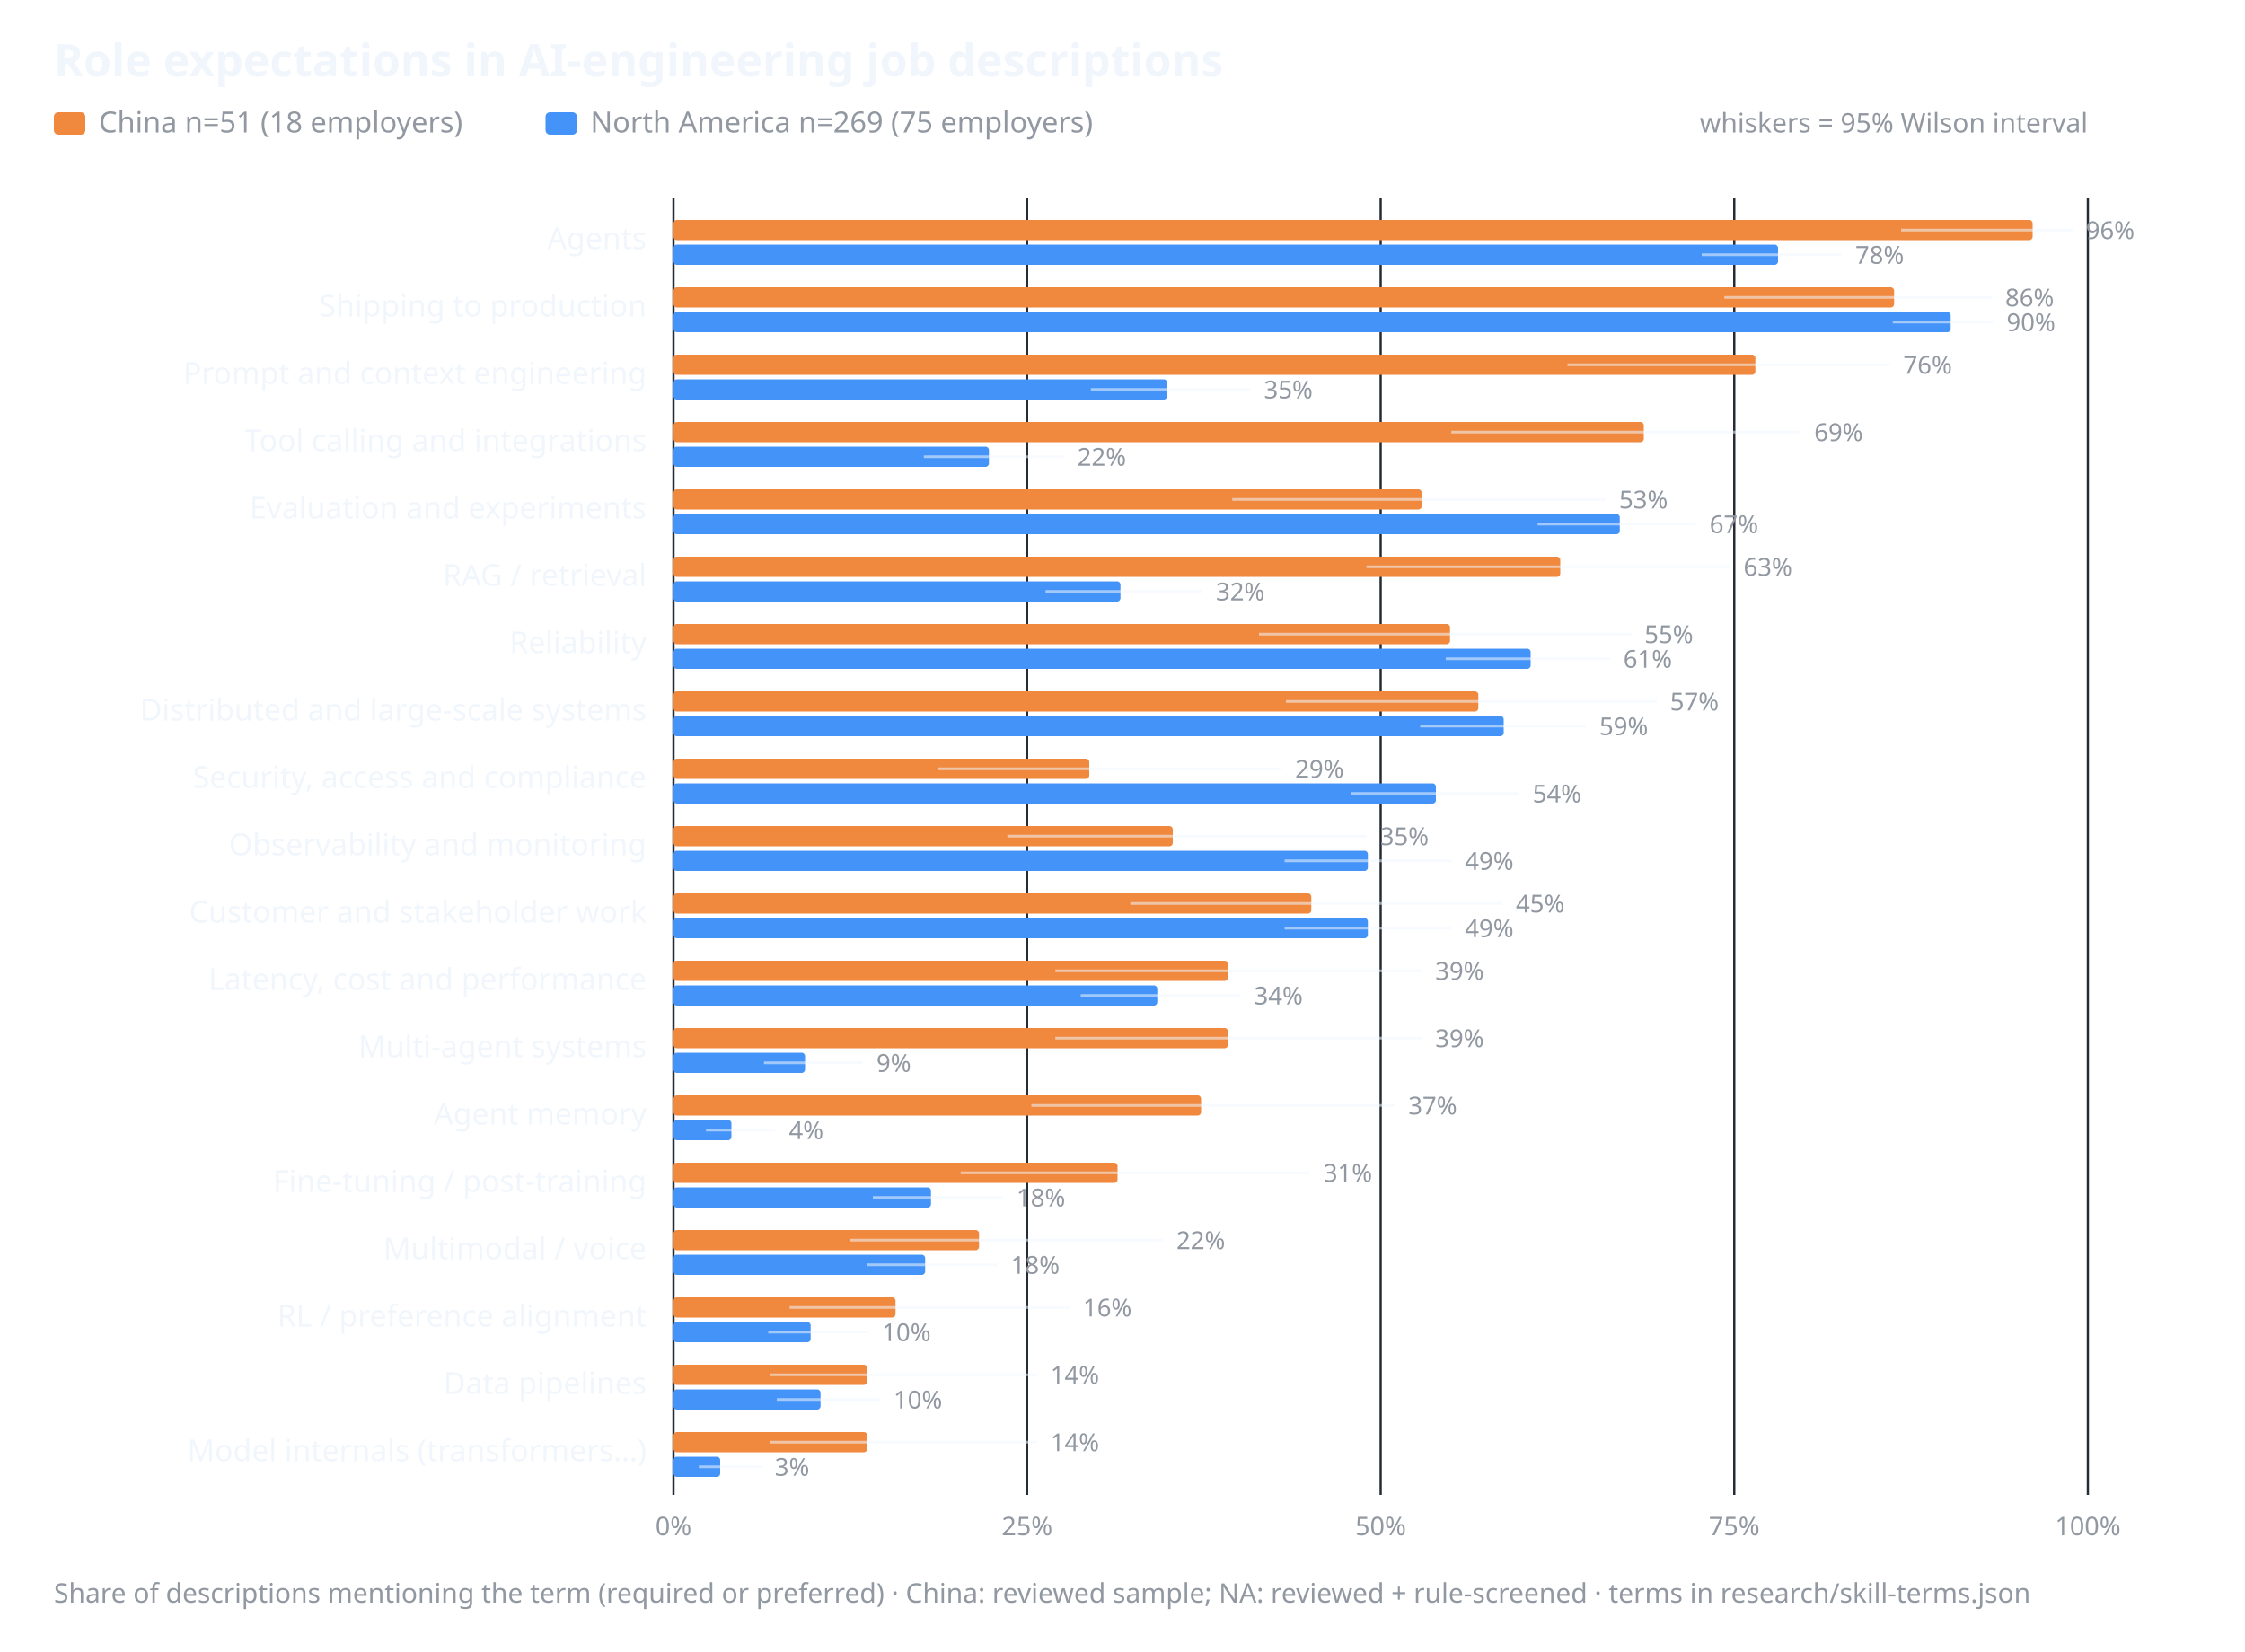
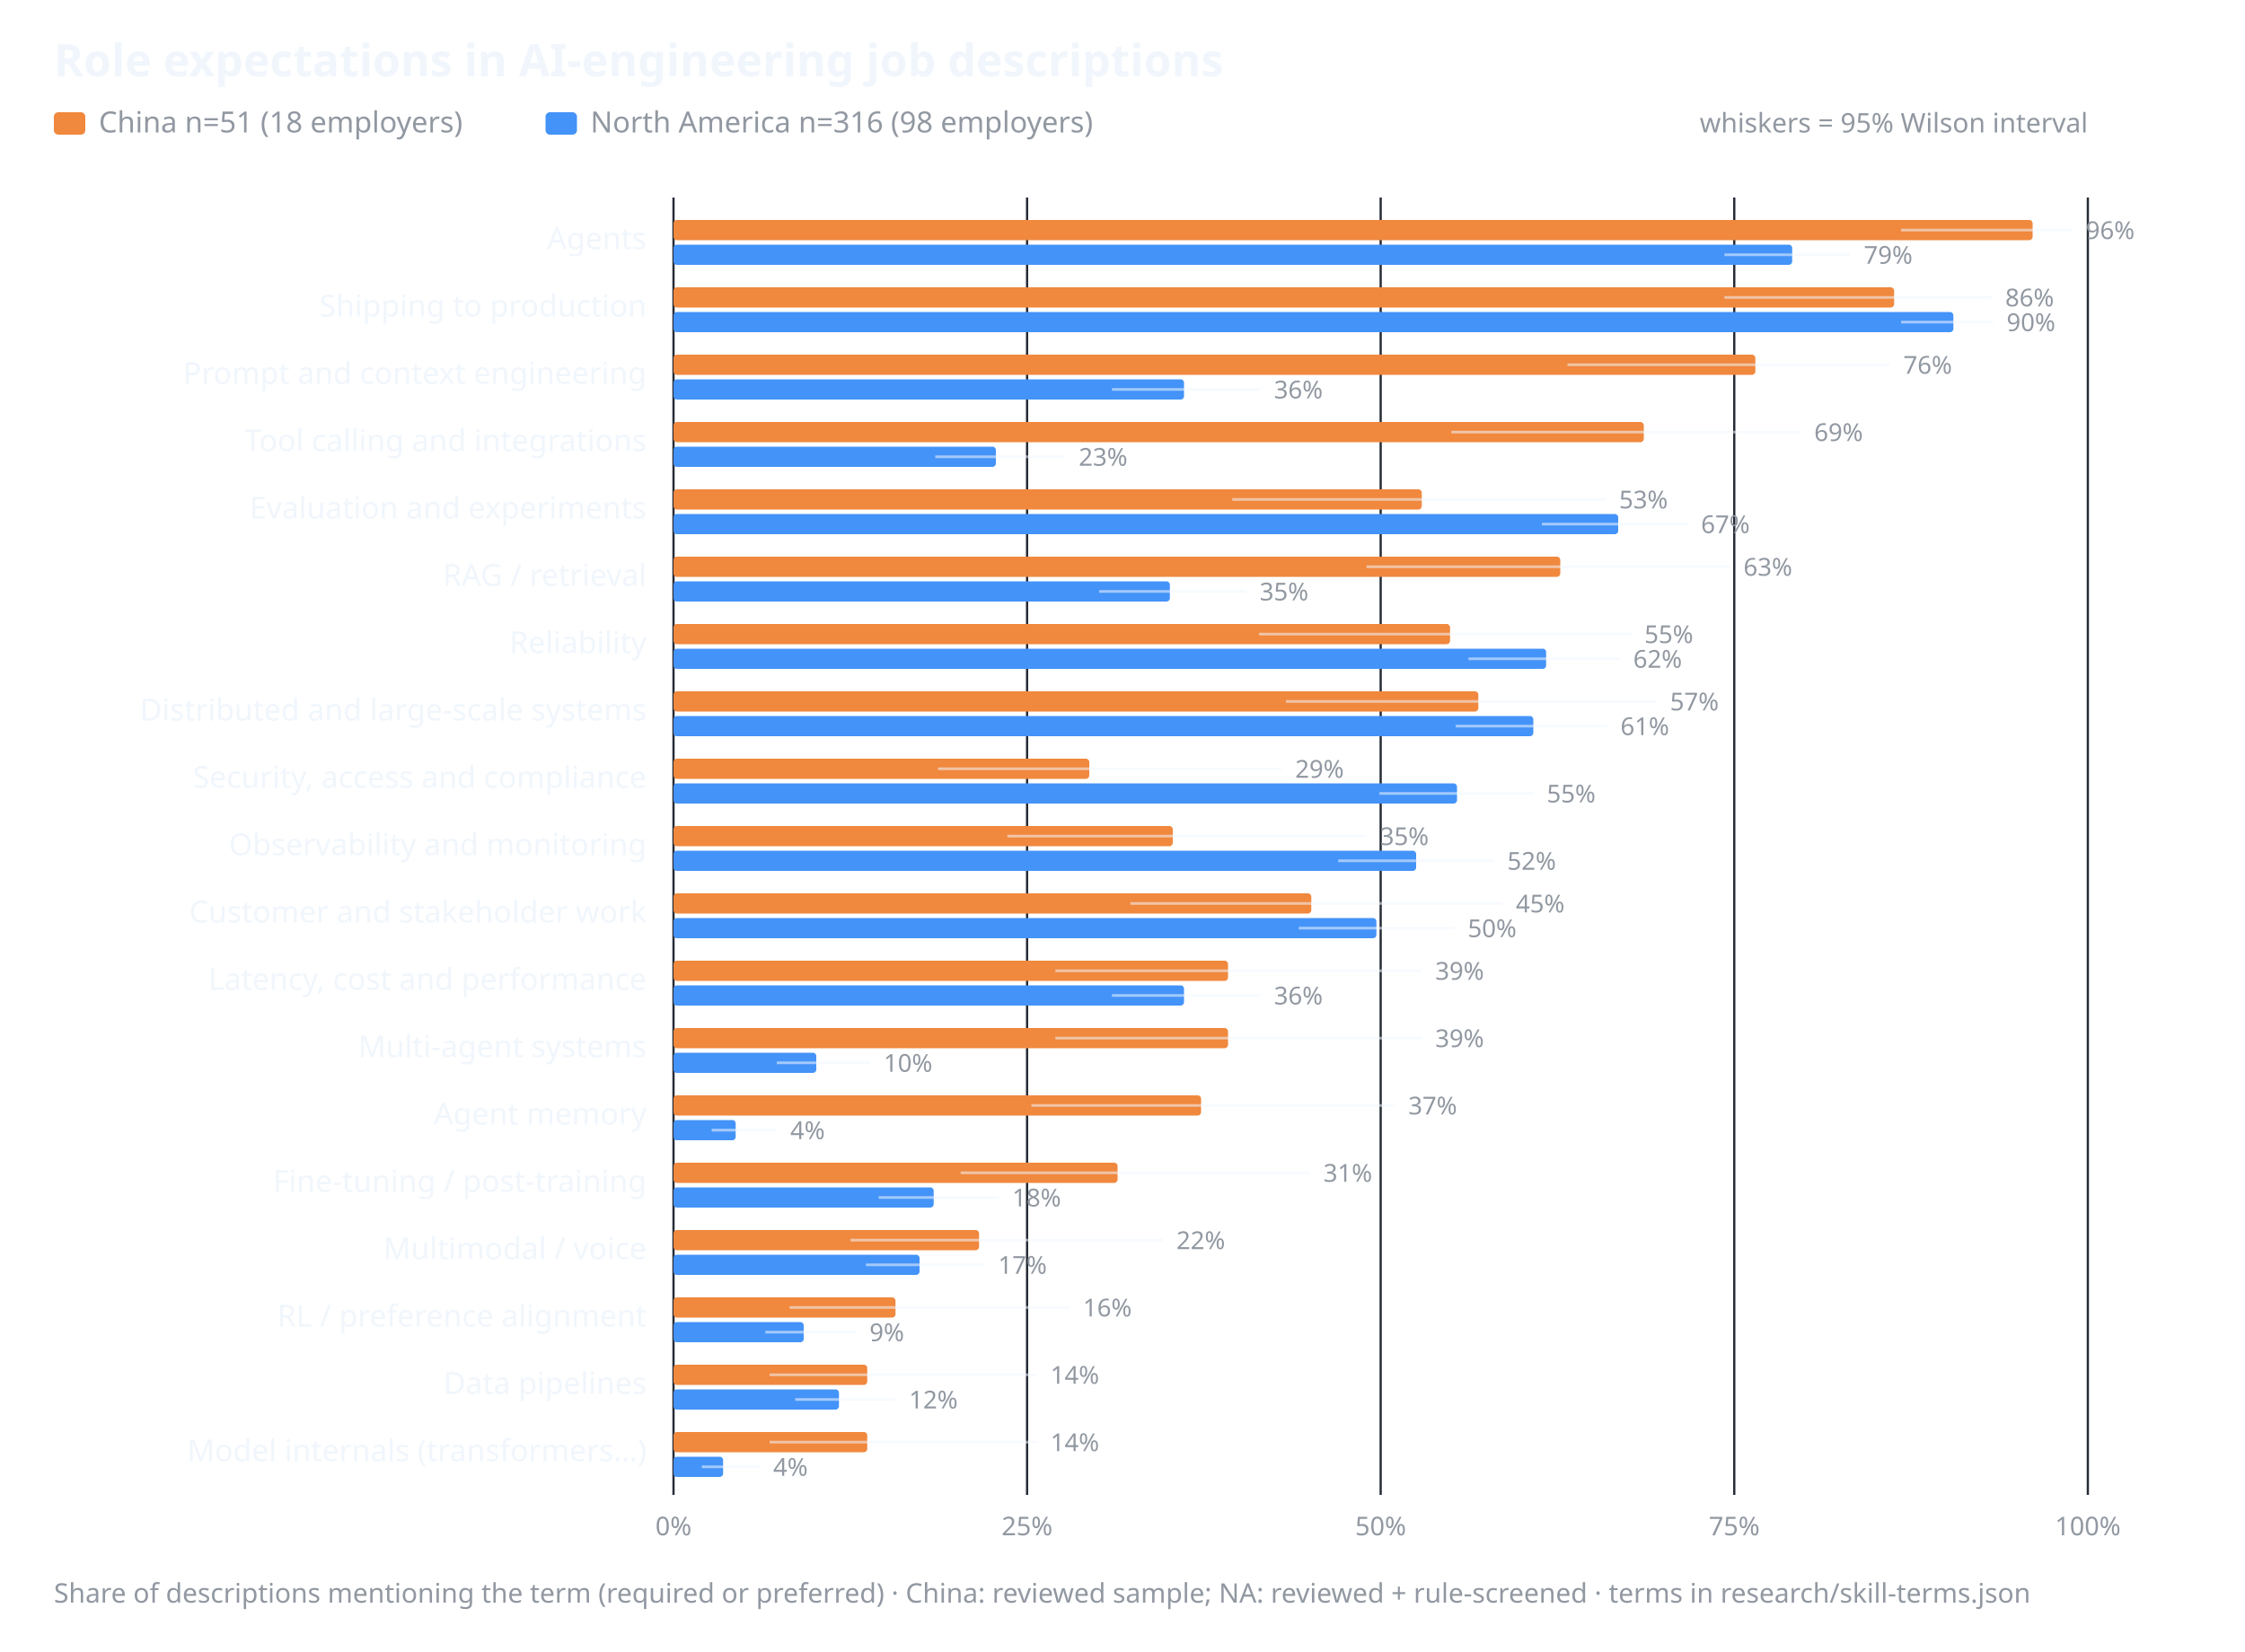
<svg xmlns="http://www.w3.org/2000/svg" viewBox="0 0 1000 736" width="1000" height="736" role="img" aria-labelledby="t d" font-family="-apple-system, BlinkMacSystemFont, 'Segoe UI', 'Noto Sans', Helvetica, Arial, 'PingFang SC', 'Hiragino Sans GB', 'Microsoft YaHei', 'Noto Sans CJK SC', sans-serif">
  <text x="24.0" y="34.0" font-size="20" fill="#f0f6fc" font-weight="700">Role expectations in AI-engineering job descriptions</text>
  <rect x="24" y="50" width="14" height="10" rx="2" fill="#f0883e" />
  <text x="44.0" y="59.0" font-size="13" fill="#9198a1">China n=51 (18 employers)</text>
  <rect x="243" y="50" width="14" height="10" rx="2" fill="#4493f8" />
-   <text x="263.0" y="59.0" font-size="13" fill="#9198a1">North America n=269 (75 employers)</text>
+   <text x="263.0" y="59.0" font-size="13" fill="#9198a1">North America n=316 (98 employers)</text>
  <text x="930.0" y="59.0" font-size="12" fill="#9198a1" text-anchor="end">whiskers = 95% Wilson interval</text>
  <line x1="300.0" y1="88" x2="300.0" y2="666" stroke="#262c36" />
  <text x="300.0" y="684.0" font-size="11.5" fill="#9198a1" text-anchor="middle">0%</text>
  <line x1="457.5" y1="88" x2="457.5" y2="666" stroke="#262c36" />
  <text x="457.5" y="684.0" font-size="11.5" fill="#9198a1" text-anchor="middle">25%</text>
  <line x1="615.0" y1="88" x2="615.0" y2="666" stroke="#262c36" />
  <text x="615.0" y="684.0" font-size="11.5" fill="#9198a1" text-anchor="middle">50%</text>
  <line x1="772.5" y1="88" x2="772.5" y2="666" stroke="#262c36" />
  <text x="772.5" y="684.0" font-size="11.5" fill="#9198a1" text-anchor="middle">75%</text>
  <line x1="930.0" y1="88" x2="930.0" y2="666" stroke="#262c36" />
  <text x="930.0" y="684.0" font-size="11.5" fill="#9198a1" text-anchor="middle">100%</text>
  <text x="288.0" y="111.0" font-size="13.5" fill="#f0f6fc" text-anchor="end">Agents</text>
  <rect x="300" y="98" width="605.4" height="9" rx="1.5" fill="#f0883e" />
  <line x1="846.8" y1="102.5" x2="923.1" y2="102.5" stroke="#f0f6fc" stroke-opacity="0.55" stroke-width="1.2" />
  <text x="929.1" y="106.5" font-size="11" fill="#9198a1">96%</text>
-   <rect x="300" y="109" width="492.0" height="9" rx="1.5" fill="#4493f8" />
-   <line x1="758.0" y1="113.5" x2="820.4" y2="113.5" stroke="#f0f6fc" stroke-opacity="0.55" stroke-width="1.2" />
-   <text x="826.4" y="117.5" font-size="11" fill="#9198a1">78%</text>
+   <rect x="300" y="109" width="498.3" height="9" rx="1.5" fill="#4493f8" />
+   <line x1="768.1" y1="113.5" x2="824.2" y2="113.5" stroke="#f0f6fc" stroke-opacity="0.55" stroke-width="1.2" />
+   <text x="830.2" y="117.5" font-size="11" fill="#9198a1">79%</text>
  <text x="288.0" y="141.0" font-size="13.5" fill="#f0f6fc" text-anchor="end">Shipping to production</text>
  <rect x="300" y="128" width="543.7" height="9" rx="1.5" fill="#f0883e" />
  <line x1="768.1" y1="132.5" x2="887.2" y2="132.5" stroke="#f0f6fc" stroke-opacity="0.55" stroke-width="1.2" />
  <text x="893.2" y="136.5" font-size="11" fill="#9198a1">86%</text>
-   <rect x="300" y="139" width="568.9" height="9" rx="1.5" fill="#4493f8" />
-   <line x1="843.1" y1="143.5" x2="887.8" y2="143.5" stroke="#f0f6fc" stroke-opacity="0.55" stroke-width="1.2" />
+   <rect x="300" y="139" width="570.1" height="9" rx="1.5" fill="#4493f8" />
+   <line x1="846.8" y1="143.5" x2="887.8" y2="143.5" stroke="#f0f6fc" stroke-opacity="0.55" stroke-width="1.2" />
  <text x="893.8" y="147.5" font-size="11" fill="#9198a1">90%</text>
  <text x="288.0" y="171.0" font-size="13.5" fill="#f0f6fc" text-anchor="end">Prompt and context engineering</text>
  <rect x="300" y="158" width="481.9" height="9" rx="1.5" fill="#f0883e" />
  <line x1="698.2" y1="162.5" x2="841.8" y2="162.5" stroke="#f0f6fc" stroke-opacity="0.55" stroke-width="1.2" />
  <text x="847.8" y="166.5" font-size="11" fill="#9198a1">76%</text>
-   <rect x="300" y="169" width="219.9" height="9" rx="1.5" fill="#4493f8" />
-   <line x1="485.9" y1="173.5" x2="557.0" y2="173.5" stroke="#f0f6fc" stroke-opacity="0.55" stroke-width="1.2" />
-   <text x="563.0" y="177.5" font-size="11" fill="#9198a1">35%</text>
+   <rect x="300" y="169" width="227.4" height="9" rx="1.5" fill="#4493f8" />
+   <line x1="495.3" y1="173.5" x2="561.5" y2="173.5" stroke="#f0f6fc" stroke-opacity="0.55" stroke-width="1.2" />
+   <text x="567.5" y="177.5" font-size="11" fill="#9198a1">36%</text>
  <text x="288.0" y="201.0" font-size="13.5" fill="#f0f6fc" text-anchor="end">Tool calling and integrations</text>
  <rect x="300" y="188" width="432.2" height="9" rx="1.5" fill="#f0883e" />
  <line x1="646.5" y1="192.5" x2="802.1" y2="192.5" stroke="#f0f6fc" stroke-opacity="0.55" stroke-width="1.2" />
  <text x="808.1" y="196.5" font-size="11" fill="#9198a1">69%</text>
-   <rect x="300" y="199" width="140.5" height="9" rx="1.5" fill="#4493f8" />
-   <line x1="411.5" y1="203.5" x2="473.9" y2="203.5" stroke="#f0f6fc" stroke-opacity="0.55" stroke-width="1.2" />
-   <text x="479.9" y="207.5" font-size="11" fill="#9198a1">22%</text>
+   <rect x="300" y="199" width="143.6" height="9" rx="1.5" fill="#4493f8" />
+   <line x1="416.6" y1="203.5" x2="474.5" y2="203.5" stroke="#f0f6fc" stroke-opacity="0.55" stroke-width="1.2" />
+   <text x="480.5" y="207.5" font-size="11" fill="#9198a1">23%</text>
  <text x="288.0" y="231.0" font-size="13.5" fill="#f0f6fc" text-anchor="end">Evaluation and experiments</text>
  <rect x="300" y="218" width="333.3" height="9" rx="1.5" fill="#f0883e" />
  <line x1="548.9" y1="222.5" x2="715.2" y2="222.5" stroke="#f0f6fc" stroke-opacity="0.55" stroke-width="1.2" />
  <text x="721.2" y="226.5" font-size="11" fill="#9198a1">53%</text>
-   <rect x="300" y="229" width="421.5" height="9" rx="1.5" fill="#4493f8" />
-   <line x1="684.9" y1="233.5" x2="755.5" y2="233.5" stroke="#f0f6fc" stroke-opacity="0.55" stroke-width="1.2" />
-   <text x="761.5" y="237.5" font-size="11" fill="#9198a1">67%</text>
+   <rect x="300" y="229" width="420.8" height="9" rx="1.5" fill="#4493f8" />
+   <line x1="686.8" y1="233.5" x2="751.7" y2="233.5" stroke="#f0f6fc" stroke-opacity="0.55" stroke-width="1.2" />
+   <text x="757.7" y="237.5" font-size="11" fill="#9198a1">67%</text>
  <text x="288.0" y="261.0" font-size="13.5" fill="#f0f6fc" text-anchor="end">RAG / retrieval</text>
  <rect x="300" y="248" width="395.0" height="9" rx="1.5" fill="#f0883e" />
  <line x1="608.7" y1="252.5" x2="770.6" y2="252.5" stroke="#f0f6fc" stroke-opacity="0.55" stroke-width="1.2" />
  <text x="776.6" y="256.5" font-size="11" fill="#9198a1">63%</text>
-   <rect x="300" y="259" width="199.1" height="9" rx="1.5" fill="#4493f8" />
-   <line x1="465.7" y1="263.5" x2="535.6" y2="263.5" stroke="#f0f6fc" stroke-opacity="0.55" stroke-width="1.2" />
-   <text x="541.6" y="267.5" font-size="11" fill="#9198a1">32%</text>
+   <rect x="300" y="259" width="221.1" height="9" rx="1.5" fill="#4493f8" />
+   <line x1="489.6" y1="263.5" x2="555.1" y2="263.5" stroke="#f0f6fc" stroke-opacity="0.55" stroke-width="1.2" />
+   <text x="561.1" y="267.5" font-size="11" fill="#9198a1">35%</text>
  <text x="288.0" y="291.0" font-size="13.5" fill="#f0f6fc" text-anchor="end">Reliability</text>
  <rect x="300" y="278" width="345.9" height="9" rx="1.5" fill="#f0883e" />
  <line x1="560.8" y1="282.5" x2="726.5" y2="282.5" stroke="#f0f6fc" stroke-opacity="0.55" stroke-width="1.2" />
  <text x="732.5" y="286.5" font-size="11" fill="#9198a1">55%</text>
-   <rect x="300" y="289" width="381.8" height="9" rx="1.5" fill="#4493f8" />
-   <line x1="644.0" y1="293.5" x2="717.1" y2="293.5" stroke="#f0f6fc" stroke-opacity="0.55" stroke-width="1.2" />
-   <text x="723.1" y="297.5" font-size="11" fill="#9198a1">61%</text>
+   <rect x="300" y="289" width="388.7" height="9" rx="1.5" fill="#4493f8" />
+   <line x1="654.1" y1="293.5" x2="721.5" y2="293.5" stroke="#f0f6fc" stroke-opacity="0.55" stroke-width="1.2" />
+   <text x="727.5" y="297.5" font-size="11" fill="#9198a1">62%</text>
  <text x="288.0" y="321.0" font-size="13.5" fill="#f0f6fc" text-anchor="end">Distributed and large-scale systems</text>
  <rect x="300" y="308" width="358.5" height="9" rx="1.5" fill="#f0883e" />
  <line x1="572.8" y1="312.5" x2="737.9" y2="312.5" stroke="#f0f6fc" stroke-opacity="0.55" stroke-width="1.2" />
  <text x="743.9" y="316.5" font-size="11" fill="#9198a1">57%</text>
-   <rect x="300" y="319" width="369.8" height="9" rx="1.5" fill="#4493f8" />
-   <line x1="632.6" y1="323.5" x2="706.4" y2="323.5" stroke="#f0f6fc" stroke-opacity="0.55" stroke-width="1.2" />
-   <text x="712.4" y="327.5" font-size="11" fill="#9198a1">59%</text>
+   <rect x="300" y="319" width="383.0" height="9" rx="1.5" fill="#4493f8" />
+   <line x1="648.4" y1="323.5" x2="715.8" y2="323.5" stroke="#f0f6fc" stroke-opacity="0.55" stroke-width="1.2" />
+   <text x="721.8" y="327.5" font-size="11" fill="#9198a1">61%</text>
  <text x="288.0" y="351.0" font-size="13.5" fill="#f0f6fc" text-anchor="end">Security, access and compliance</text>
  <rect x="300" y="338" width="185.2" height="9" rx="1.5" fill="#f0883e" />
  <line x1="417.8" y1="342.5" x2="570.9" y2="342.5" stroke="#f0f6fc" stroke-opacity="0.55" stroke-width="1.2" />
  <text x="576.9" y="346.5" font-size="11" fill="#9198a1">29%</text>
-   <rect x="300" y="349" width="339.6" height="9" rx="1.5" fill="#4493f8" />
-   <line x1="601.8" y1="353.5" x2="676.7" y2="353.5" stroke="#f0f6fc" stroke-opacity="0.55" stroke-width="1.2" />
-   <text x="682.7" y="357.5" font-size="11" fill="#9198a1">54%</text>
+   <rect x="300" y="349" width="349.0" height="9" rx="1.5" fill="#4493f8" />
+   <line x1="614.4" y1="353.5" x2="683.0" y2="353.5" stroke="#f0f6fc" stroke-opacity="0.55" stroke-width="1.2" />
+   <text x="689.0" y="357.5" font-size="11" fill="#9198a1">55%</text>
  <text x="288.0" y="381.0" font-size="13.5" fill="#f0f6fc" text-anchor="end">Observability and monitoring</text>
  <rect x="300" y="368" width="222.4" height="9" rx="1.5" fill="#f0883e" />
  <line x1="448.7" y1="372.5" x2="608.7" y2="372.5" stroke="#f0f6fc" stroke-opacity="0.55" stroke-width="1.2" />
  <text x="614.7" y="376.5" font-size="11" fill="#9198a1">35%</text>
-   <rect x="300" y="379" width="309.3" height="9" rx="1.5" fill="#4493f8" />
-   <line x1="572.2" y1="383.5" x2="646.5" y2="383.5" stroke="#f0f6fc" stroke-opacity="0.55" stroke-width="1.2" />
-   <text x="652.5" y="387.5" font-size="11" fill="#9198a1">49%</text>
+   <rect x="300" y="379" width="330.8" height="9" rx="1.5" fill="#4493f8" />
+   <line x1="596.1" y1="383.5" x2="665.4" y2="383.5" stroke="#f0f6fc" stroke-opacity="0.55" stroke-width="1.2" />
+   <text x="671.4" y="387.5" font-size="11" fill="#9198a1">52%</text>
  <text x="288.0" y="411.0" font-size="13.5" fill="#f0f6fc" text-anchor="end">Customer and stakeholder work</text>
  <rect x="300" y="398" width="284.1" height="9" rx="1.5" fill="#f0883e" />
  <line x1="503.5" y1="402.5" x2="669.2" y2="402.5" stroke="#f0f6fc" stroke-opacity="0.55" stroke-width="1.2" />
  <text x="675.2" y="406.5" font-size="11" fill="#9198a1">45%</text>
-   <rect x="300" y="409" width="309.3" height="9" rx="1.5" fill="#4493f8" />
-   <line x1="572.2" y1="413.5" x2="646.5" y2="413.5" stroke="#f0f6fc" stroke-opacity="0.55" stroke-width="1.2" />
-   <text x="652.5" y="417.5" font-size="11" fill="#9198a1">49%</text>
+   <rect x="300" y="409" width="313.1" height="9" rx="1.5" fill="#4493f8" />
+   <line x1="578.5" y1="413.5" x2="647.8" y2="413.5" stroke="#f0f6fc" stroke-opacity="0.55" stroke-width="1.2" />
+   <text x="653.8" y="417.5" font-size="11" fill="#9198a1">50%</text>
  <text x="288.0" y="441.0" font-size="13.5" fill="#f0f6fc" text-anchor="end">Latency, cost and performance</text>
  <rect x="300" y="428" width="247.0" height="9" rx="1.5" fill="#f0883e" />
  <line x1="470.1" y1="432.5" x2="633.3" y2="432.5" stroke="#f0f6fc" stroke-opacity="0.55" stroke-width="1.2" />
  <text x="639.3" y="436.5" font-size="11" fill="#9198a1">39%</text>
-   <rect x="300" y="439" width="215.5" height="9" rx="1.5" fill="#4493f8" />
-   <line x1="481.4" y1="443.5" x2="552.6" y2="443.5" stroke="#f0f6fc" stroke-opacity="0.55" stroke-width="1.2" />
-   <text x="558.6" y="447.5" font-size="11" fill="#9198a1">34%</text>
+   <rect x="300" y="439" width="227.4" height="9" rx="1.5" fill="#4493f8" />
+   <line x1="495.3" y1="443.5" x2="561.5" y2="443.5" stroke="#f0f6fc" stroke-opacity="0.55" stroke-width="1.2" />
+   <text x="567.5" y="447.5" font-size="11" fill="#9198a1">36%</text>
  <text x="288.0" y="471.0" font-size="13.5" fill="#f0f6fc" text-anchor="end">Multi-agent systems</text>
  <rect x="300" y="458" width="247.0" height="9" rx="1.5" fill="#f0883e" />
  <line x1="470.1" y1="462.5" x2="633.3" y2="462.5" stroke="#f0f6fc" stroke-opacity="0.55" stroke-width="1.2" />
  <text x="639.3" y="466.5" font-size="11" fill="#9198a1">39%</text>
-   <rect x="300" y="469" width="58.6" height="9" rx="1.5" fill="#4493f8" />
-   <line x1="340.3" y1="473.5" x2="384.4" y2="473.5" stroke="#f0f6fc" stroke-opacity="0.55" stroke-width="1.2" />
-   <text x="390.4" y="477.5" font-size="11" fill="#9198a1">9%</text>
+   <rect x="300" y="469" width="63.6" height="9" rx="1.5" fill="#4493f8" />
+   <line x1="346.0" y1="473.5" x2="387.6" y2="473.5" stroke="#f0f6fc" stroke-opacity="0.55" stroke-width="1.2" />
+   <text x="393.6" y="477.5" font-size="11" fill="#9198a1">10%</text>
  <text x="288.0" y="501.0" font-size="13.5" fill="#f0f6fc" text-anchor="end">Agent memory</text>
  <rect x="300" y="488" width="235.0" height="9" rx="1.5" fill="#f0883e" />
  <line x1="459.4" y1="492.5" x2="621.3" y2="492.5" stroke="#f0f6fc" stroke-opacity="0.55" stroke-width="1.2" />
  <text x="627.3" y="496.5" font-size="11" fill="#9198a1">37%</text>
-   <rect x="300" y="499" width="25.8" height="9" rx="1.5" fill="#4493f8" />
-   <line x1="314.5" y1="503.5" x2="345.4" y2="503.5" stroke="#f0f6fc" stroke-opacity="0.55" stroke-width="1.2" />
-   <text x="351.4" y="507.5" font-size="11" fill="#9198a1">4%</text>
+   <rect x="300" y="499" width="27.7" height="9" rx="1.5" fill="#4493f8" />
+   <line x1="317.0" y1="503.5" x2="346.0" y2="503.5" stroke="#f0f6fc" stroke-opacity="0.55" stroke-width="1.2" />
+   <text x="352.0" y="507.5" font-size="11" fill="#9198a1">4%</text>
  <text x="288.0" y="531.0" font-size="13.5" fill="#f0f6fc" text-anchor="end">Fine-tuning / post-training</text>
  <rect x="300" y="518" width="197.8" height="9" rx="1.5" fill="#f0883e" />
  <line x1="427.9" y1="522.5" x2="583.5" y2="522.5" stroke="#f0f6fc" stroke-opacity="0.55" stroke-width="1.2" />
  <text x="589.5" y="526.5" font-size="11" fill="#9198a1">31%</text>
-   <rect x="300" y="529" width="114.7" height="9" rx="1.5" fill="#4493f8" />
-   <line x1="388.8" y1="533.5" x2="446.8" y2="533.5" stroke="#f0f6fc" stroke-opacity="0.55" stroke-width="1.2" />
-   <text x="452.8" y="537.5" font-size="11" fill="#9198a1">18%</text>
+   <rect x="300" y="529" width="115.9" height="9" rx="1.5" fill="#4493f8" />
+   <line x1="391.4" y1="533.5" x2="444.9" y2="533.5" stroke="#f0f6fc" stroke-opacity="0.55" stroke-width="1.2" />
+   <text x="450.9" y="537.5" font-size="11" fill="#9198a1">18%</text>
  <text x="288.0" y="561.0" font-size="13.5" fill="#f0f6fc" text-anchor="end">Multimodal / voice</text>
  <rect x="300" y="548" width="136.1" height="9" rx="1.5" fill="#f0883e" />
  <line x1="378.8" y1="552.5" x2="518.0" y2="552.5" stroke="#f0f6fc" stroke-opacity="0.55" stroke-width="1.2" />
  <text x="524.0" y="556.5" font-size="11" fill="#9198a1">22%</text>
-   <rect x="300" y="559" width="112.1" height="9" rx="1.5" fill="#4493f8" />
-   <line x1="386.3" y1="563.5" x2="444.3" y2="563.5" stroke="#f0f6fc" stroke-opacity="0.55" stroke-width="1.2" />
-   <text x="450.3" y="567.5" font-size="11" fill="#9198a1">18%</text>
+   <rect x="300" y="559" width="109.6" height="9" rx="1.5" fill="#4493f8" />
+   <line x1="385.7" y1="563.5" x2="438.6" y2="563.5" stroke="#f0f6fc" stroke-opacity="0.55" stroke-width="1.2" />
+   <text x="444.6" y="567.5" font-size="11" fill="#9198a1">17%</text>
  <text x="288.0" y="591.0" font-size="13.5" fill="#f0f6fc" text-anchor="end">RL / preference alignment</text>
  <rect x="300" y="578" width="98.9" height="9" rx="1.5" fill="#f0883e" />
  <line x1="351.7" y1="582.5" x2="476.4" y2="582.5" stroke="#f0f6fc" stroke-opacity="0.55" stroke-width="1.2" />
  <text x="482.4" y="586.5" font-size="11" fill="#9198a1">16%</text>
-   <rect x="300" y="589" width="61.1" height="9" rx="1.5" fill="#4493f8" />
-   <line x1="342.2" y1="593.5" x2="386.9" y2="593.5" stroke="#f0f6fc" stroke-opacity="0.55" stroke-width="1.2" />
-   <text x="392.9" y="597.5" font-size="11" fill="#9198a1">10%</text>
+   <rect x="300" y="589" width="58.0" height="9" rx="1.5" fill="#4493f8" />
+   <line x1="340.9" y1="593.5" x2="381.3" y2="593.5" stroke="#f0f6fc" stroke-opacity="0.55" stroke-width="1.2" />
+   <text x="387.3" y="597.5" font-size="11" fill="#9198a1">9%</text>
  <text x="288.0" y="621.0" font-size="13.5" fill="#f0f6fc" text-anchor="end">Data pipelines</text>
  <rect x="300" y="608" width="86.3" height="9" rx="1.5" fill="#f0883e" />
  <line x1="342.8" y1="612.5" x2="461.9" y2="612.5" stroke="#f0f6fc" stroke-opacity="0.55" stroke-width="1.2" />
  <text x="467.9" y="616.5" font-size="11" fill="#9198a1">14%</text>
-   <rect x="300" y="619" width="65.5" height="9" rx="1.5" fill="#4493f8" />
-   <line x1="346.0" y1="623.5" x2="392.0" y2="623.5" stroke="#f0f6fc" stroke-opacity="0.55" stroke-width="1.2" />
-   <text x="398.0" y="627.5" font-size="11" fill="#9198a1">10%</text>
+   <rect x="300" y="619" width="73.7" height="9" rx="1.5" fill="#4493f8" />
+   <line x1="354.2" y1="623.5" x2="398.9" y2="623.5" stroke="#f0f6fc" stroke-opacity="0.55" stroke-width="1.2" />
+   <text x="404.9" y="627.5" font-size="11" fill="#9198a1">12%</text>
  <text x="288.0" y="651.0" font-size="13.5" fill="#f0f6fc" text-anchor="end">Model internals (transformers…)</text>
  <rect x="300" y="638" width="86.3" height="9" rx="1.5" fill="#f0883e" />
  <line x1="342.8" y1="642.5" x2="461.9" y2="642.5" stroke="#f0f6fc" stroke-opacity="0.55" stroke-width="1.2" />
  <text x="467.9" y="646.5" font-size="11" fill="#9198a1">14%</text>
-   <rect x="300" y="649" width="20.8" height="9" rx="1.5" fill="#4493f8" />
-   <line x1="311.3" y1="653.5" x2="339.1" y2="653.5" stroke="#f0f6fc" stroke-opacity="0.55" stroke-width="1.2" />
-   <text x="345.1" y="657.5" font-size="11" fill="#9198a1">3%</text>
+   <rect x="300" y="649" width="22.1" height="9" rx="1.5" fill="#4493f8" />
+   <line x1="312.6" y1="653.5" x2="338.4" y2="653.5" stroke="#f0f6fc" stroke-opacity="0.55" stroke-width="1.2" />
+   <text x="344.4" y="657.5" font-size="11" fill="#9198a1">4%</text>
  <text x="24.0" y="714.0" font-size="12" fill="#9198a1">Share of descriptions mentioning the term (required or preferred) · China: reviewed sample; NA: reviewed + rule-screened · terms in research/skill-terms.json</text>
</svg>
